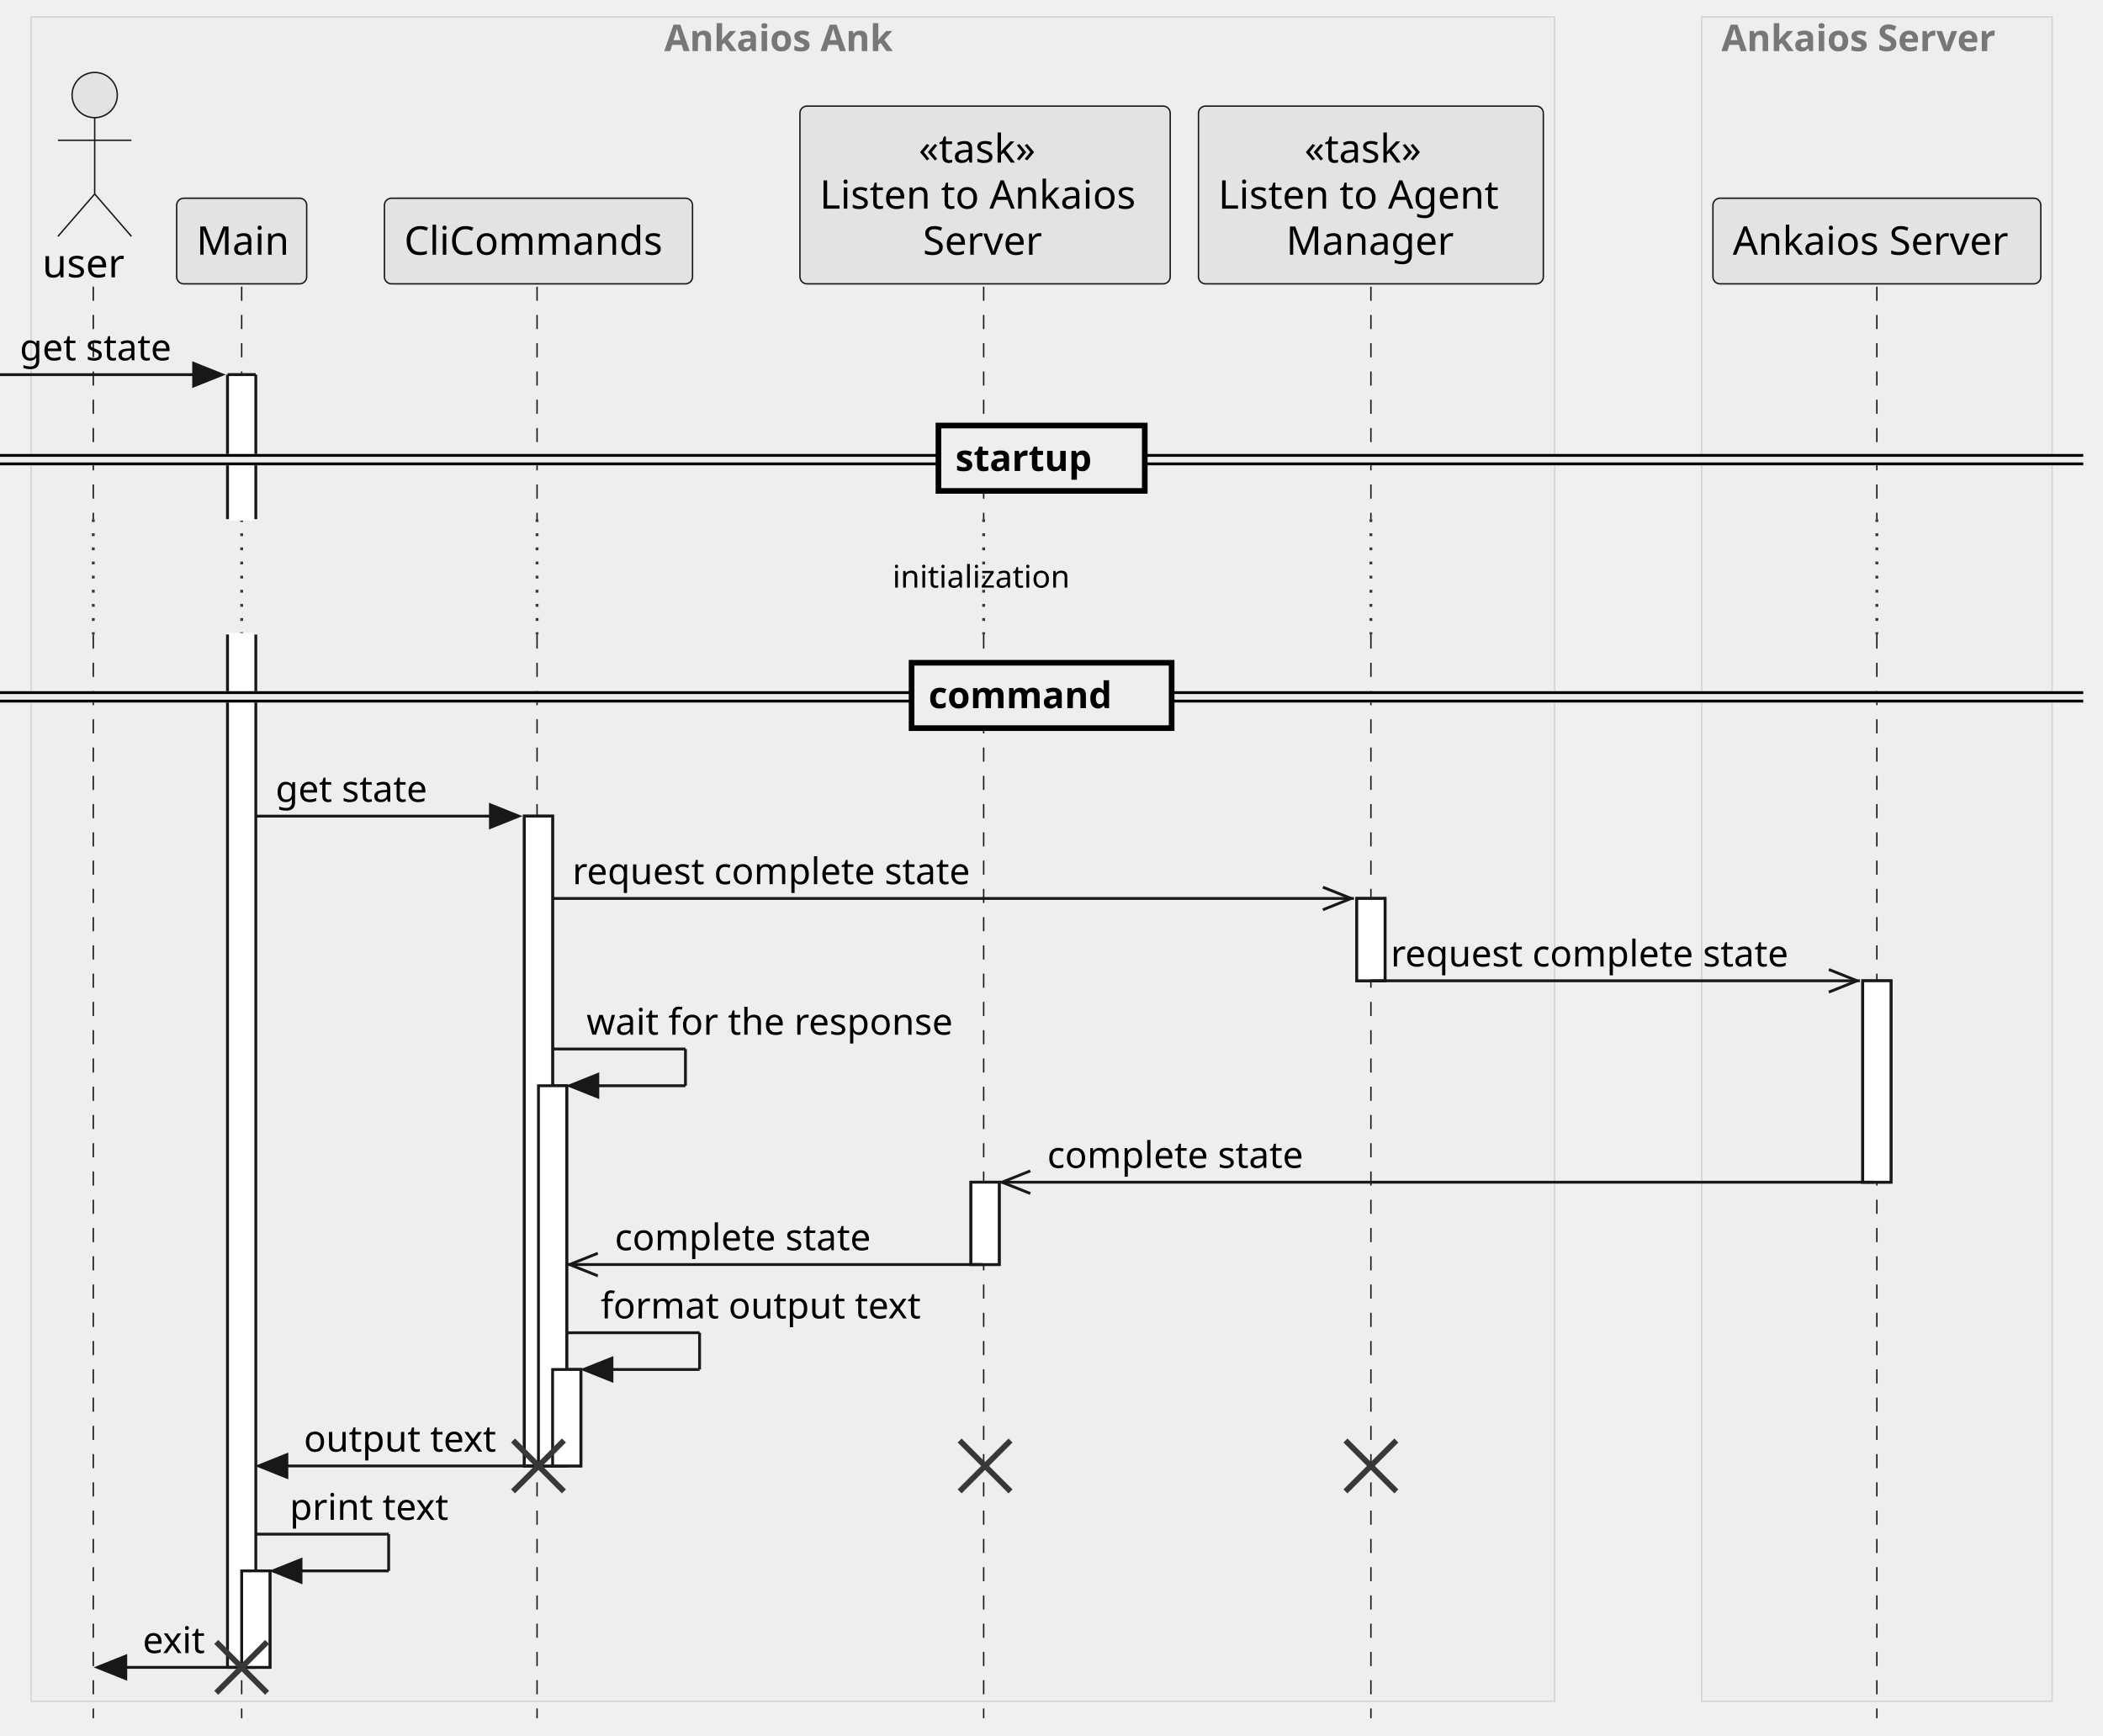
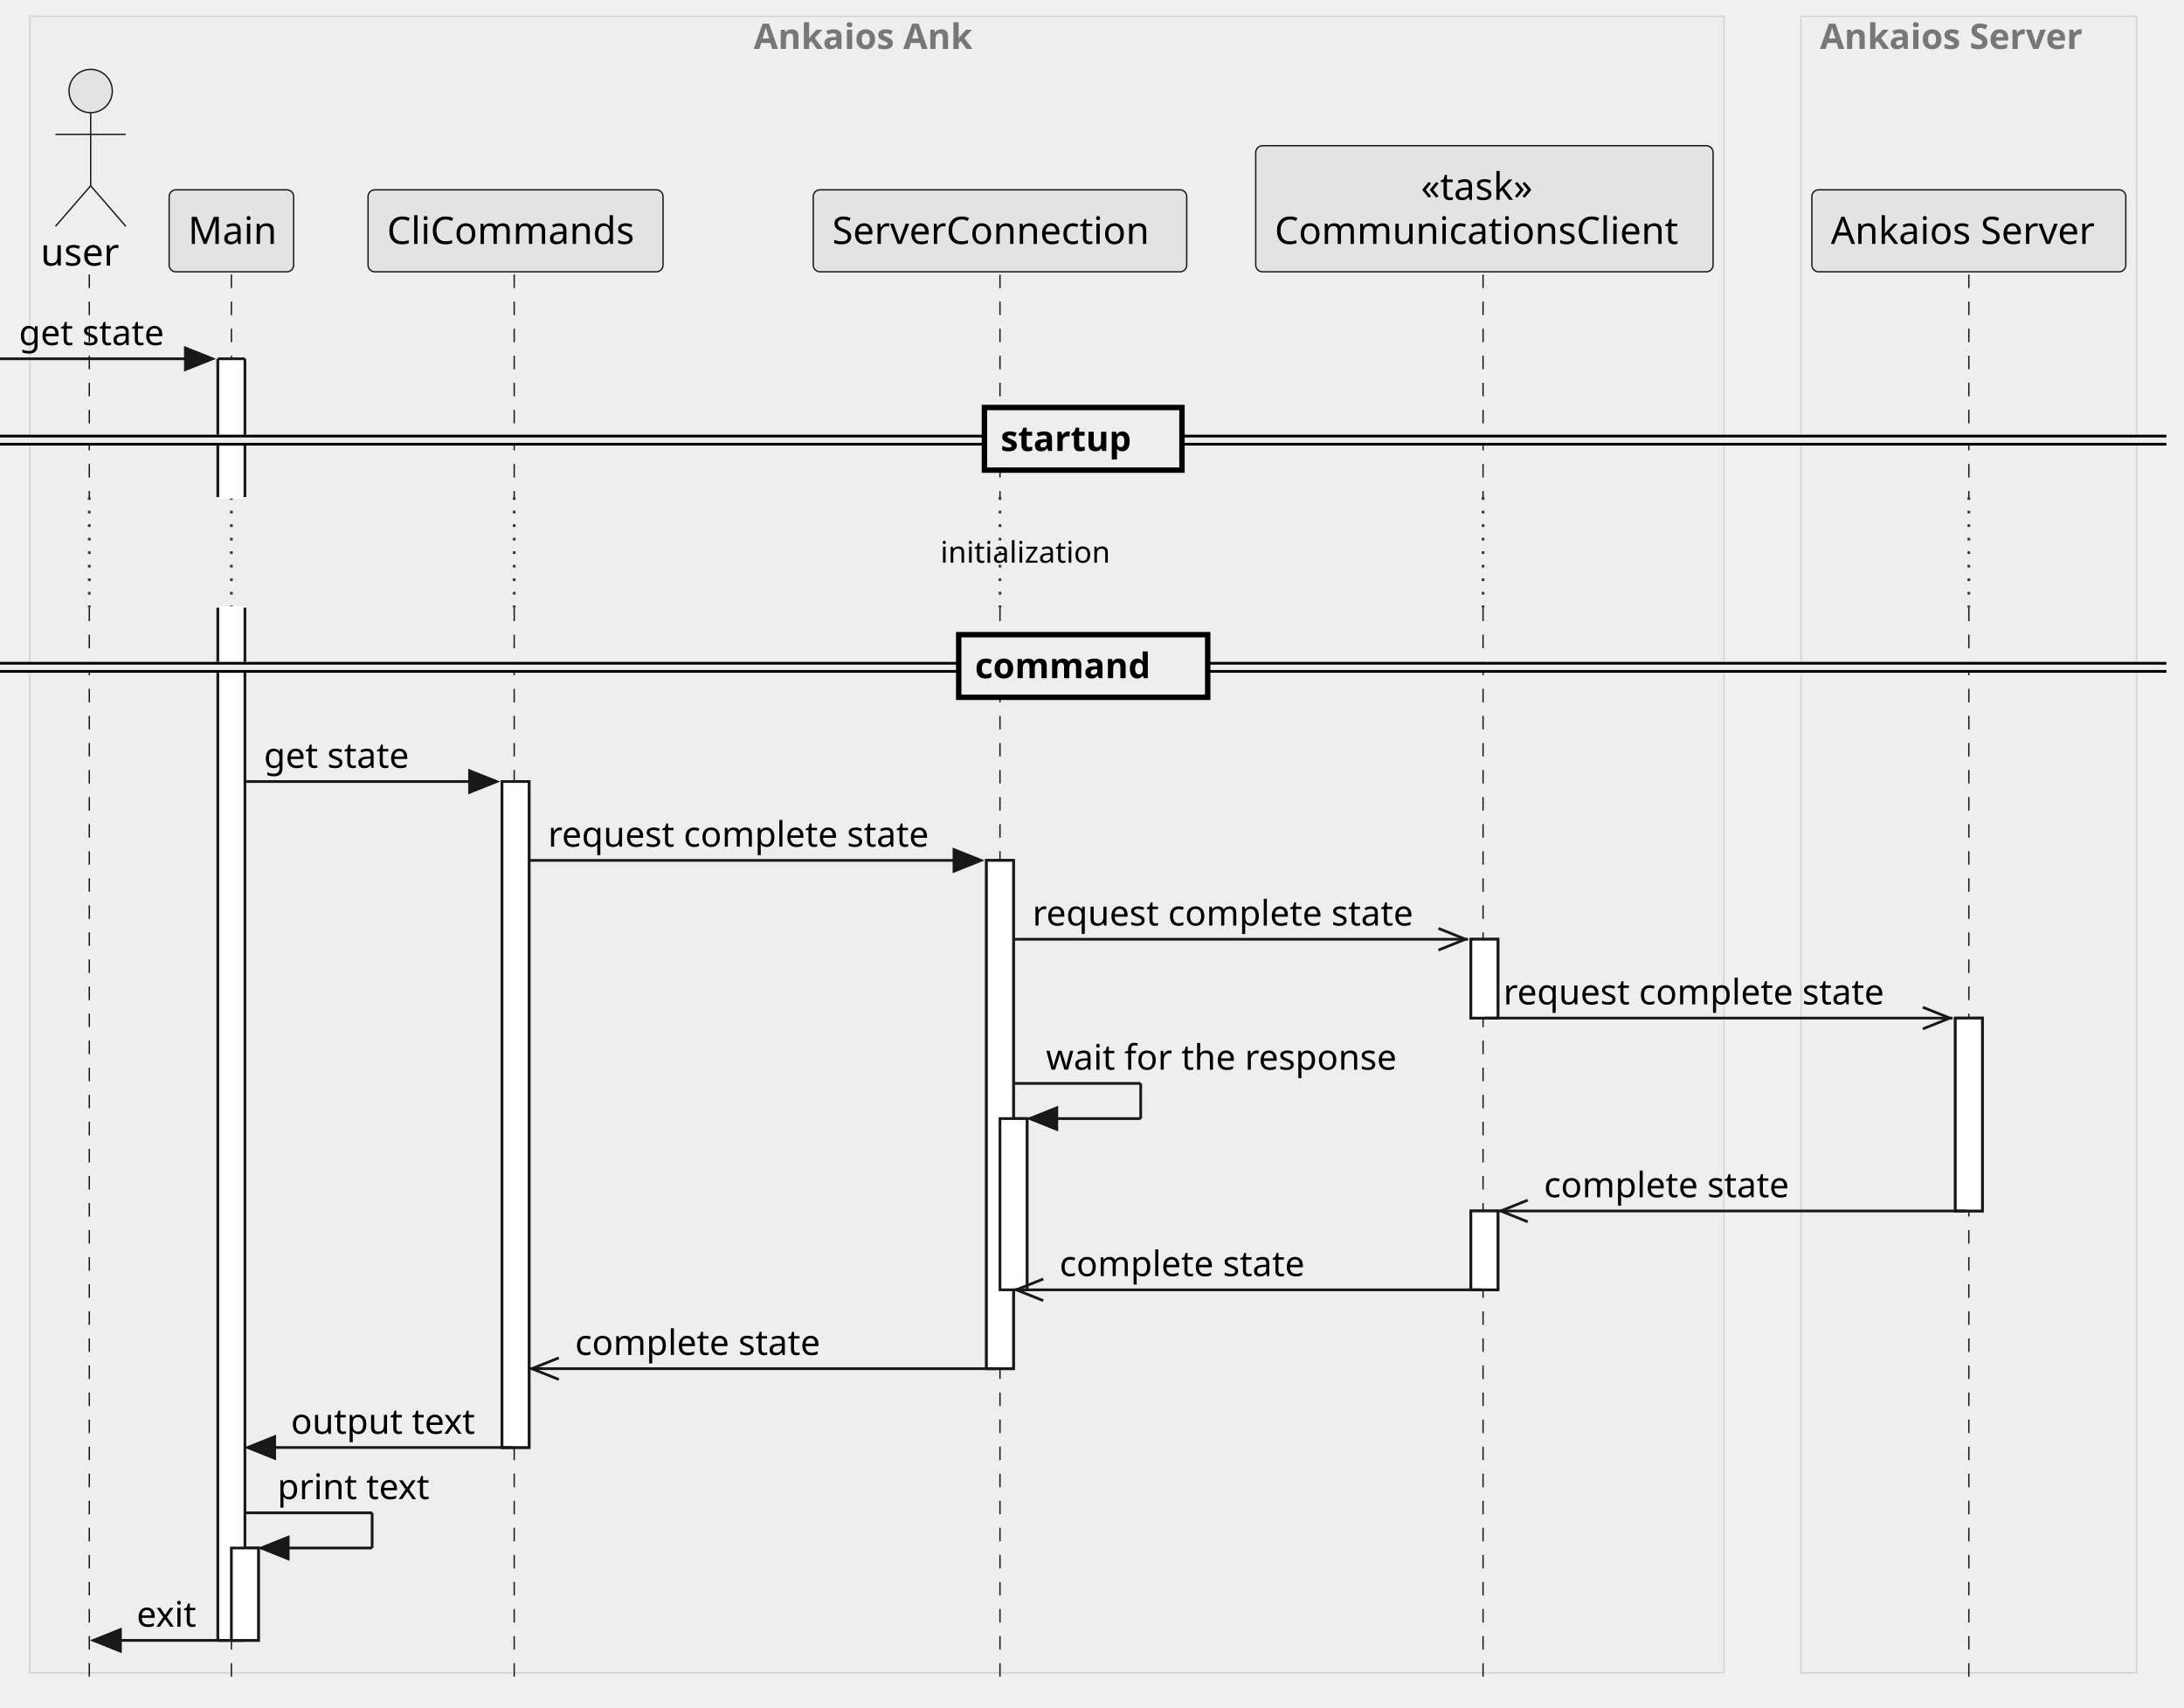
- <svg xmlns="http://www.w3.org/2000/svg" contentStyleType="text/css" height="614px" preserveAspectRatio="none" style="width:744px;height:614px;background:#FFFFFF;" version="1.1" viewBox="0 0 744 614" width="744px" zoomAndPan="magnify">
+ <svg xmlns="http://www.w3.org/2000/svg" contentStyleType="text/css" height="631px" preserveAspectRatio="none" style="width:807px;height:631px;background:#FFFFFF;" version="1.1" viewBox="0 0 807 631" width="807px" zoomAndPan="magnify">
  <defs />
  <g>
-     <rect fill="#EEEEEE" height="595.961" style="stroke:#D3D3D3;stroke-width:0.5;" width="539" x="11" y="6" />
-     <text fill="#777777" font-family="sans-serif" font-size="13" font-weight="bold" lengthAdjust="spacing" textLength="91" x="235" y="18.067">Ankaios Ank</text>
-     <rect fill="#EEEEEE" height="595.961" style="stroke:#D3D3D3;stroke-width:0.5;" width="124" x="602" y="6" />
-     <text fill="#777777" font-family="sans-serif" font-size="13" font-weight="bold" lengthAdjust="spacing" textLength="110" x="609" y="18.067">Ankaios Server</text>
+     <rect fill="#EEEEEE" height="612.094" style="stroke:#D3D3D3;stroke-width:0.5;" width="626" x="11" y="6" />
+     <text fill="#777777" font-family="sans-serif" font-size="13" font-weight="bold" lengthAdjust="spacing" textLength="91" x="278.5" y="18.067">Ankaios Ank</text>
+     <rect fill="#EEEEEE" height="612.094" style="stroke:#D3D3D3;stroke-width:0.5;" width="124" x="665.5" y="6" />
+     <text fill="#777777" font-family="sans-serif" font-size="13" font-weight="bold" lengthAdjust="spacing" textLength="110" x="672.5" y="18.067">Ankaios Server</text>
    <rect fill="#FFFFFF" height="51.133" style="stroke:#FFFFFF;stroke-width:1.0;" width="10" x="80.5" y="132.562" />
    <line style="stroke:#181818;stroke-width:1.0;" x1="80.5" x2="80.5" y1="132.562" y2="183.695" />
    <line style="stroke:#181818;stroke-width:1.0;" x1="90.5" x2="90.5" y1="132.562" y2="183.695" />
    <line style="stroke:#181818;stroke-width:1.0;" x1="80.5" x2="90.5" y1="132.562" y2="132.562" />
-     <rect fill="#FFFFFF" height="365.461" style="stroke:#FFFFFF;stroke-width:1.0;" width="10" x="80.5" y="224.5" />
-     <line style="stroke:#181818;stroke-width:1.0;" x1="80.5" x2="80.5" y1="224.5" y2="589.961" />
-     <line style="stroke:#181818;stroke-width:1.0;" x1="90.5" x2="90.5" y1="224.5" y2="589.961" />
-     <line style="stroke:#181818;stroke-width:1.0;" x1="80.5" x2="90.5" y1="589.961" y2="589.961" />
-     <rect fill="#FFFFFF" height="34.133" style="stroke:#181818;stroke-width:1.0;" width="10" x="85.5" y="555.828" />
-     <rect fill="#FFFFFF" height="229.93" style="stroke:#181818;stroke-width:1.0;" width="10" x="185.5" y="288.766" />
-     <rect fill="#FFFFFF" height="134.531" style="stroke:#181818;stroke-width:1.0;" width="10" x="190.5" y="384.164" />
-     <rect fill="#FFFFFF" height="34.133" style="stroke:#181818;stroke-width:1.0;" width="10" x="195.5" y="484.562" />
-     <rect fill="#FFFFFF" height="29.133" style="stroke:#181818;stroke-width:1.0;" width="10" x="343.5" y="418.297" />
-     <rect fill="#FFFFFF" height="29.133" style="stroke:#181818;stroke-width:1.0;" width="10" x="480" y="317.898" />
-     <rect fill="#FFFFFF" height="71.266" style="stroke:#181818;stroke-width:1.0;" width="10" x="659" y="347.031" />
+     <rect fill="#FFFFFF" height="381.594" style="stroke:#FFFFFF;stroke-width:1.0;" width="10" x="80.5" y="224.5" />
+     <line style="stroke:#181818;stroke-width:1.0;" x1="80.5" x2="80.5" y1="224.5" y2="606.094" />
+     <line style="stroke:#181818;stroke-width:1.0;" x1="90.5" x2="90.5" y1="224.5" y2="606.094" />
+     <line style="stroke:#181818;stroke-width:1.0;" x1="80.5" x2="90.5" y1="606.094" y2="606.094" />
+     <rect fill="#FFFFFF" height="34.133" style="stroke:#181818;stroke-width:1.0;" width="10" x="85.5" y="571.961" />
+     <rect fill="#FFFFFF" height="246.062" style="stroke:#181818;stroke-width:1.0;" width="10" x="185.5" y="288.766" />
+     <rect fill="#FFFFFF" height="187.797" style="stroke:#181818;stroke-width:1.0;" width="10" x="364.5" y="317.898" />
+     <rect fill="#FFFFFF" height="63.266" style="stroke:#181818;stroke-width:1.0;" width="10" x="369.5" y="413.297" />
+     <rect fill="#FFFFFF" height="29.133" style="stroke:#181818;stroke-width:1.0;" width="10" x="543.5" y="347.031" />
+     <rect fill="#FFFFFF" height="29.133" style="stroke:#181818;stroke-width:1.0;" width="10" x="543.5" y="447.43" />
+     <rect fill="#FFFFFF" height="71.266" style="stroke:#181818;stroke-width:1.0;" width="10" x="722.5" y="376.164" />
    <line style="stroke:#181818;stroke-width:0.5;stroke-dasharray:5.0,5.0;" x1="33" x2="33" y1="101.43" y2="183.695" />
    <line style="stroke:#383838;stroke-width:1.0;stroke-dasharray:1.0,4.0;" x1="33" x2="33" y1="183.695" y2="224.5" />
-     <line style="stroke:#181818;stroke-width:0.5;stroke-dasharray:5.0,5.0;" x1="33" x2="33" y1="224.5" y2="607.961" />
+     <line style="stroke:#181818;stroke-width:0.5;stroke-dasharray:5.0,5.0;" x1="33" x2="33" y1="224.5" y2="624.094" />
    <line style="stroke:#181818;stroke-width:0.5;stroke-dasharray:5.0,5.0;" x1="85.5" x2="85.5" y1="101.43" y2="183.695" />
    <line style="stroke:#383838;stroke-width:1.0;stroke-dasharray:1.0,4.0;" x1="85.5" x2="85.5" y1="183.695" y2="224.5" />
-     <line style="stroke:#181818;stroke-width:0.5;stroke-dasharray:5.0,5.0;" x1="85.5" x2="85.5" y1="224.5" y2="607.961" />
+     <line style="stroke:#181818;stroke-width:0.5;stroke-dasharray:5.0,5.0;" x1="85.5" x2="85.5" y1="224.5" y2="624.094" />
    <line style="stroke:#181818;stroke-width:0.5;stroke-dasharray:5.0,5.0;" x1="190" x2="190" y1="101.43" y2="183.695" />
    <line style="stroke:#383838;stroke-width:1.0;stroke-dasharray:1.0,4.0;" x1="190" x2="190" y1="183.695" y2="224.5" />
-     <line style="stroke:#181818;stroke-width:0.5;stroke-dasharray:5.0,5.0;" x1="190" x2="190" y1="224.5" y2="607.961" />
-     <line style="stroke:#181818;stroke-width:0.5;stroke-dasharray:5.0,5.0;" x1="348" x2="348" y1="101.43" y2="183.695" />
-     <line style="stroke:#383838;stroke-width:1.0;stroke-dasharray:1.0,4.0;" x1="348" x2="348" y1="183.695" y2="224.5" />
-     <line style="stroke:#181818;stroke-width:0.5;stroke-dasharray:5.0,5.0;" x1="348" x2="348" y1="224.5" y2="607.961" />
-     <line style="stroke:#181818;stroke-width:0.5;stroke-dasharray:5.0,5.0;" x1="485" x2="485" y1="101.43" y2="183.695" />
-     <line style="stroke:#383838;stroke-width:1.0;stroke-dasharray:1.0,4.0;" x1="485" x2="485" y1="183.695" y2="224.5" />
-     <line style="stroke:#181818;stroke-width:0.5;stroke-dasharray:5.0,5.0;" x1="485" x2="485" y1="224.5" y2="607.961" />
-     <line style="stroke:#181818;stroke-width:0.5;stroke-dasharray:5.0,5.0;" x1="664" x2="664" y1="101.43" y2="183.695" />
-     <line style="stroke:#383838;stroke-width:1.0;stroke-dasharray:1.0,4.0;" x1="664" x2="664" y1="183.695" y2="224.5" />
-     <line style="stroke:#181818;stroke-width:0.5;stroke-dasharray:5.0,5.0;" x1="664" x2="664" y1="224.5" y2="607.961" />
+     <line style="stroke:#181818;stroke-width:0.5;stroke-dasharray:5.0,5.0;" x1="190" x2="190" y1="224.5" y2="624.094" />
+     <line style="stroke:#181818;stroke-width:0.5;stroke-dasharray:5.0,5.0;" x1="369.5" x2="369.5" y1="101.43" y2="183.695" />
+     <line style="stroke:#383838;stroke-width:1.0;stroke-dasharray:1.0,4.0;" x1="369.5" x2="369.5" y1="183.695" y2="224.5" />
+     <line style="stroke:#181818;stroke-width:0.5;stroke-dasharray:5.0,5.0;" x1="369.5" x2="369.5" y1="224.5" y2="624.094" />
+     <line style="stroke:#181818;stroke-width:0.5;stroke-dasharray:5.0,5.0;" x1="548" x2="548" y1="101.43" y2="183.695" />
+     <line style="stroke:#383838;stroke-width:1.0;stroke-dasharray:1.0,4.0;" x1="548" x2="548" y1="183.695" y2="224.5" />
+     <line style="stroke:#181818;stroke-width:0.5;stroke-dasharray:5.0,5.0;" x1="548" x2="548" y1="224.5" y2="624.094" />
+     <line style="stroke:#181818;stroke-width:0.5;stroke-dasharray:5.0,5.0;" x1="727.5" x2="727.5" y1="101.43" y2="183.695" />
+     <line style="stroke:#383838;stroke-width:1.0;stroke-dasharray:1.0,4.0;" x1="727.5" x2="727.5" y1="183.695" y2="224.5" />
+     <line style="stroke:#181818;stroke-width:0.5;stroke-dasharray:5.0,5.0;" x1="727.5" x2="727.5" y1="224.5" y2="624.094" />
    <text fill="#000000" font-family="sans-serif" font-size="14" lengthAdjust="spacing" textLength="31" x="15" y="98.128">user</text>
    <ellipse cx="33.5" cy="33.633" fill="#E3E3E3" rx="8" ry="8" style="stroke:#181818;stroke-width:0.5;" />
    <path d="M33.5,41.633 L33.5,68.633 M20.5,49.633 L46.5,49.633 M33.5,68.633 L20.5,83.633 M33.5,68.633 L46.5,83.633 " fill="none" style="stroke:#181818;stroke-width:0.5;" />
    <rect fill="#E3E3E3" height="30.297" rx="2.5" ry="2.5" style="stroke:#181818;stroke-width:0.5;" width="46" x="62.5" y="70.133" />
    <text fill="#000000" font-family="sans-serif" font-size="14" lengthAdjust="spacing" textLength="32" x="69.5" y="90.128">Main</text>
    <rect fill="#E3E3E3" height="30.297" rx="2.5" ry="2.5" style="stroke:#181818;stroke-width:0.5;" width="109" x="136" y="70.133" />
    <text fill="#000000" font-family="sans-serif" font-size="14" lengthAdjust="spacing" textLength="95" x="143" y="90.128">CliCommands</text>
-     <rect fill="#E3E3E3" height="62.891" rx="2.5" ry="2.5" style="stroke:#181818;stroke-width:0.5;" width="131" x="283" y="37.539" />
-     <text fill="#000000" font-family="sans-serif" font-size="14" lengthAdjust="spacing" textLength="47" x="325" y="57.534">«task»</text>
-     <text fill="#000000" font-family="sans-serif" font-size="14" lengthAdjust="spacing" textLength="117" x="290" y="73.831">Listen to Ankaios</text>
-     <text fill="#000000" font-family="sans-serif" font-size="14" lengthAdjust="spacing" textLength="44" x="326.5" y="90.128">Server</text>
-     <rect fill="#E3E3E3" height="62.891" rx="2.5" ry="2.5" style="stroke:#181818;stroke-width:0.5;" width="122" x="424" y="37.539" />
-     <text fill="#000000" font-family="sans-serif" font-size="14" lengthAdjust="spacing" textLength="47" x="461.5" y="57.534">«task»</text>
-     <text fill="#000000" font-family="sans-serif" font-size="14" lengthAdjust="spacing" textLength="104" x="431" y="73.831">Listen to Agent</text>
-     <text fill="#000000" font-family="sans-serif" font-size="14" lengthAdjust="spacing" textLength="60" x="455" y="90.128">Manager</text>
-     <rect fill="#E3E3E3" height="30.297" rx="2.5" ry="2.5" style="stroke:#181818;stroke-width:0.5;" width="116" x="606" y="70.133" />
-     <text fill="#000000" font-family="sans-serif" font-size="14" lengthAdjust="spacing" textLength="102" x="613" y="90.128">Ankaios Server</text>
+     <rect fill="#E3E3E3" height="30.297" rx="2.5" ry="2.5" style="stroke:#181818;stroke-width:0.5;" width="138" x="300.5" y="70.133" />
+     <text fill="#000000" font-family="sans-serif" font-size="14" lengthAdjust="spacing" textLength="124" x="307.5" y="90.128">ServerConnection</text>
+     <rect fill="#E3E3E3" height="46.594" rx="2.5" ry="2.5" style="stroke:#181818;stroke-width:0.5;" width="169" x="464" y="53.836" />
+     <text fill="#000000" font-family="sans-serif" font-size="14" lengthAdjust="spacing" textLength="47" x="525" y="73.831">«task»</text>
+     <text fill="#000000" font-family="sans-serif" font-size="14" lengthAdjust="spacing" textLength="155" x="471" y="90.128">CommunicationsClient</text>
+     <rect fill="#E3E3E3" height="30.297" rx="2.5" ry="2.5" style="stroke:#181818;stroke-width:0.5;" width="116" x="669.5" y="70.133" />
+     <text fill="#000000" font-family="sans-serif" font-size="14" lengthAdjust="spacing" textLength="102" x="676.5" y="90.128">Ankaios Server</text>
    <rect fill="#FFFFFF" height="51.133" style="stroke:#FFFFFF;stroke-width:1.0;" width="10" x="80.5" y="132.562" />
    <line style="stroke:#181818;stroke-width:1.0;" x1="80.5" x2="80.5" y1="132.562" y2="183.695" />
    <line style="stroke:#181818;stroke-width:1.0;" x1="90.5" x2="90.5" y1="132.562" y2="183.695" />
    <line style="stroke:#181818;stroke-width:1.0;" x1="80.5" x2="90.5" y1="132.562" y2="132.562" />
-     <rect fill="#FFFFFF" height="365.461" style="stroke:#FFFFFF;stroke-width:1.0;" width="10" x="80.5" y="224.5" />
-     <line style="stroke:#181818;stroke-width:1.0;" x1="80.5" x2="80.5" y1="224.5" y2="589.961" />
-     <line style="stroke:#181818;stroke-width:1.0;" x1="90.5" x2="90.5" y1="224.5" y2="589.961" />
-     <line style="stroke:#181818;stroke-width:1.0;" x1="80.5" x2="90.5" y1="589.961" y2="589.961" />
-     <rect fill="#FFFFFF" height="34.133" style="stroke:#181818;stroke-width:1.0;" width="10" x="85.5" y="555.828" />
-     <rect fill="#FFFFFF" height="229.93" style="stroke:#181818;stroke-width:1.0;" width="10" x="185.5" y="288.766" />
-     <rect fill="#FFFFFF" height="134.531" style="stroke:#181818;stroke-width:1.0;" width="10" x="190.5" y="384.164" />
-     <rect fill="#FFFFFF" height="34.133" style="stroke:#181818;stroke-width:1.0;" width="10" x="195.5" y="484.562" />
-     <rect fill="#FFFFFF" height="29.133" style="stroke:#181818;stroke-width:1.0;" width="10" x="343.5" y="418.297" />
-     <rect fill="#FFFFFF" height="29.133" style="stroke:#181818;stroke-width:1.0;" width="10" x="480" y="317.898" />
-     <rect fill="#FFFFFF" height="71.266" style="stroke:#181818;stroke-width:1.0;" width="10" x="659" y="347.031" />
+     <rect fill="#FFFFFF" height="381.594" style="stroke:#FFFFFF;stroke-width:1.0;" width="10" x="80.5" y="224.5" />
+     <line style="stroke:#181818;stroke-width:1.0;" x1="80.5" x2="80.5" y1="224.5" y2="606.094" />
+     <line style="stroke:#181818;stroke-width:1.0;" x1="90.5" x2="90.5" y1="224.5" y2="606.094" />
+     <line style="stroke:#181818;stroke-width:1.0;" x1="80.5" x2="90.5" y1="606.094" y2="606.094" />
+     <rect fill="#FFFFFF" height="34.133" style="stroke:#181818;stroke-width:1.0;" width="10" x="85.5" y="571.961" />
+     <rect fill="#FFFFFF" height="246.062" style="stroke:#181818;stroke-width:1.0;" width="10" x="185.5" y="288.766" />
+     <rect fill="#FFFFFF" height="187.797" style="stroke:#181818;stroke-width:1.0;" width="10" x="364.5" y="317.898" />
+     <rect fill="#FFFFFF" height="63.266" style="stroke:#181818;stroke-width:1.0;" width="10" x="369.5" y="413.297" />
+     <rect fill="#FFFFFF" height="29.133" style="stroke:#181818;stroke-width:1.0;" width="10" x="543.5" y="347.031" />
+     <rect fill="#FFFFFF" height="29.133" style="stroke:#181818;stroke-width:1.0;" width="10" x="543.5" y="447.43" />
+     <rect fill="#FFFFFF" height="71.266" style="stroke:#181818;stroke-width:1.0;" width="10" x="722.5" y="376.164" />
    <polygon fill="#181818" points="68.5,128.562,78.5,132.562,68.5,136.562" style="stroke:#181818;stroke-width:1.0;" />
    <line style="stroke:#181818;stroke-width:1.0;" x1="0" x2="74.5" y1="132.562" y2="132.562" />
    <text fill="#000000" font-family="sans-serif" font-size="13" lengthAdjust="spacing" textLength="58" x="7" y="127.497">get state</text>
-     <rect fill="#EEEEEE" height="3" style="stroke:#EEEEEE;stroke-width:1.0;" width="737" x="0" y="161.129" />
-     <line style="stroke:#000000;stroke-width:1.0;" x1="0" x2="737" y1="161.129" y2="161.129" />
-     <line style="stroke:#000000;stroke-width:1.0;" x1="0" x2="737" y1="164.129" y2="164.129" />
-     <rect fill="#EEEEEE" height="23.133" style="stroke:#000000;stroke-width:2.0;" width="73" x="332" y="150.562" />
-     <text fill="#000000" font-family="sans-serif" font-size="13" font-weight="bold" lengthAdjust="spacing" textLength="54" x="338" y="166.629">startup</text>
-     <text fill="#000000" font-family="sans-serif" font-size="11" lengthAdjust="spacing" textLength="66" x="315.75" y="207.906">initialization</text>
-     <rect fill="#EEEEEE" height="3" style="stroke:#EEEEEE;stroke-width:1.0;" width="737" x="0" y="245.066" />
-     <line style="stroke:#000000;stroke-width:1.0;" x1="0" x2="737" y1="245.066" y2="245.066" />
-     <line style="stroke:#000000;stroke-width:1.0;" x1="0" x2="737" y1="248.066" y2="248.066" />
-     <rect fill="#EEEEEE" height="23.133" style="stroke:#000000;stroke-width:2.0;" width="92" x="322.5" y="234.5" />
-     <text fill="#000000" font-family="sans-serif" font-size="13" font-weight="bold" lengthAdjust="spacing" textLength="73" x="328.5" y="250.567">command</text>
+     <rect fill="#EEEEEE" height="3" style="stroke:#EEEEEE;stroke-width:1.0;" width="800.5" x="0" y="161.129" />
+     <line style="stroke:#000000;stroke-width:1.0;" x1="0" x2="800.5" y1="161.129" y2="161.129" />
+     <line style="stroke:#000000;stroke-width:1.0;" x1="0" x2="800.5" y1="164.129" y2="164.129" />
+     <rect fill="#EEEEEE" height="23.133" style="stroke:#000000;stroke-width:2.0;" width="73" x="363.75" y="150.562" />
+     <text fill="#000000" font-family="sans-serif" font-size="13" font-weight="bold" lengthAdjust="spacing" textLength="54" x="369.75" y="166.629">startup</text>
+     <text fill="#000000" font-family="sans-serif" font-size="11" lengthAdjust="spacing" textLength="66" x="347.5" y="207.906">initialization</text>
+     <rect fill="#EEEEEE" height="3" style="stroke:#EEEEEE;stroke-width:1.0;" width="800.5" x="0" y="245.066" />
+     <line style="stroke:#000000;stroke-width:1.0;" x1="0" x2="800.5" y1="245.066" y2="245.066" />
+     <line style="stroke:#000000;stroke-width:1.0;" x1="0" x2="800.5" y1="248.066" y2="248.066" />
+     <rect fill="#EEEEEE" height="23.133" style="stroke:#000000;stroke-width:2.0;" width="92" x="354.25" y="234.5" />
+     <text fill="#000000" font-family="sans-serif" font-size="13" font-weight="bold" lengthAdjust="spacing" textLength="73" x="360.25" y="250.567">command</text>
    <polygon fill="#181818" points="173.5,284.766,183.5,288.766,173.5,292.766" style="stroke:#181818;stroke-width:1.0;" />
    <line style="stroke:#181818;stroke-width:1.0;" x1="90.5" x2="179.5" y1="288.766" y2="288.766" />
    <text fill="#000000" font-family="sans-serif" font-size="13" lengthAdjust="spacing" textLength="58" x="97.5" y="283.7">get state</text>
-     <line style="stroke:#181818;stroke-width:1.0;" x1="478" x2="468" y1="317.898" y2="313.898" />
-     <line style="stroke:#181818;stroke-width:1.0;" x1="478" x2="468" y1="317.898" y2="321.898" />
-     <line style="stroke:#181818;stroke-width:1.0;" x1="195.5" x2="479" y1="317.898" y2="317.898" />
+     <polygon fill="#181818" points="352.5,313.898,362.5,317.898,352.5,321.898" style="stroke:#181818;stroke-width:1.0;" />
+     <line style="stroke:#181818;stroke-width:1.0;" x1="195.5" x2="358.5" y1="317.898" y2="317.898" />
    <text fill="#000000" font-family="sans-serif" font-size="13" lengthAdjust="spacing" textLength="150" x="202.5" y="312.832">request complete state</text>
-     <line style="stroke:#181818;stroke-width:1.0;" x1="657" x2="647" y1="347.031" y2="343.031" />
-     <line style="stroke:#181818;stroke-width:1.0;" x1="657" x2="647" y1="347.031" y2="351.031" />
-     <line style="stroke:#181818;stroke-width:1.0;" x1="485" x2="658" y1="347.031" y2="347.031" />
-     <text fill="#000000" font-family="sans-serif" font-size="13" lengthAdjust="spacing" textLength="150" x="492" y="341.965">request complete state</text>
-     <line style="stroke:#181818;stroke-width:1.0;" x1="195.5" x2="242.5" y1="371.164" y2="371.164" />
-     <line style="stroke:#181818;stroke-width:1.0;" x1="242.5" x2="242.5" y1="371.164" y2="384.164" />
-     <line style="stroke:#181818;stroke-width:1.0;" x1="201.5" x2="242.5" y1="384.164" y2="384.164" />
-     <polygon fill="#181818" points="211.5,380.164,201.5,384.164,211.5,388.164" style="stroke:#181818;stroke-width:1.0;" />
-     <text fill="#000000" font-family="sans-serif" font-size="13" lengthAdjust="spacing" textLength="134" x="207.5" y="366.098">wait for the response</text>
-     <line style="stroke:#181818;stroke-width:1.0;" x1="354.5" x2="364.5" y1="418.297" y2="414.297" />
-     <line style="stroke:#181818;stroke-width:1.0;" x1="354.5" x2="364.5" y1="418.297" y2="422.297" />
-     <line style="stroke:#181818;stroke-width:1.0;" x1="353.5" x2="663" y1="418.297" y2="418.297" />
-     <text fill="#000000" font-family="sans-serif" font-size="13" lengthAdjust="spacing" textLength="97" x="370.5" y="413.231">complete state</text>
-     <line style="stroke:#181818;stroke-width:1.0;" x1="201.5" x2="211.5" y1="447.43" y2="443.43" />
-     <line style="stroke:#181818;stroke-width:1.0;" x1="201.5" x2="211.5" y1="447.43" y2="451.43" />
-     <line style="stroke:#181818;stroke-width:1.0;" x1="200.5" x2="347.5" y1="447.43" y2="447.43" />
-     <text fill="#000000" font-family="sans-serif" font-size="13" lengthAdjust="spacing" textLength="97" x="217.5" y="442.364">complete state</text>
-     <line style="stroke:#181818;stroke-width:1.0;" x1="200.5" x2="247.5" y1="471.562" y2="471.562" />
-     <line style="stroke:#181818;stroke-width:1.0;" x1="247.5" x2="247.5" y1="471.562" y2="484.562" />
-     <line style="stroke:#181818;stroke-width:1.0;" x1="206.5" x2="247.5" y1="484.562" y2="484.562" />
-     <polygon fill="#181818" points="216.5,480.562,206.5,484.562,216.5,488.562" style="stroke:#181818;stroke-width:1.0;" />
-     <text fill="#000000" font-family="sans-serif" font-size="13" lengthAdjust="spacing" textLength="118" x="212.5" y="466.497">format output text</text>
-     <polygon fill="#181818" points="101.5,514.695,91.5,518.695,101.5,522.695" style="stroke:#181818;stroke-width:1.0;" />
-     <line style="stroke:#181818;stroke-width:1.0;" x1="95.5" x2="189.5" y1="518.695" y2="518.695" />
-     <text fill="#000000" font-family="sans-serif" font-size="13" lengthAdjust="spacing" textLength="71" x="107.5" y="513.629">output text</text>
-     <line style="stroke:#383838;stroke-width:2.0;" x1="181.5" x2="199.5" y1="509.695" y2="527.695" />
-     <line style="stroke:#383838;stroke-width:2.0;" x1="181.5" x2="199.5" y1="527.695" y2="509.695" />
-     <line style="stroke:#383838;stroke-width:2.0;" x1="476" x2="494" y1="509.695" y2="527.695" />
-     <line style="stroke:#383838;stroke-width:2.0;" x1="476" x2="494" y1="527.695" y2="509.695" />
-     <line style="stroke:#383838;stroke-width:2.0;" x1="339.5" x2="357.5" y1="509.695" y2="527.695" />
-     <line style="stroke:#383838;stroke-width:2.0;" x1="339.5" x2="357.5" y1="527.695" y2="509.695" />
-     <line style="stroke:#181818;stroke-width:1.0;" x1="90.5" x2="137.5" y1="542.828" y2="542.828" />
-     <line style="stroke:#181818;stroke-width:1.0;" x1="137.5" x2="137.5" y1="542.828" y2="555.828" />
-     <line style="stroke:#181818;stroke-width:1.0;" x1="96.5" x2="137.5" y1="555.828" y2="555.828" />
-     <polygon fill="#181818" points="106.5,551.828,96.5,555.828,106.5,559.828" style="stroke:#181818;stroke-width:1.0;" />
-     <text fill="#000000" font-family="sans-serif" font-size="13" lengthAdjust="spacing" textLength="58" x="102.5" y="537.762">print text</text>
-     <polygon fill="#181818" points="44.5,585.961,34.5,589.961,44.5,593.961" style="stroke:#181818;stroke-width:1.0;" />
-     <line style="stroke:#181818;stroke-width:1.0;" x1="38.5" x2="84.5" y1="589.961" y2="589.961" />
-     <text fill="#000000" font-family="sans-serif" font-size="13" lengthAdjust="spacing" textLength="23" x="50.5" y="584.895">exit</text>
-     <line style="stroke:#383838;stroke-width:2.0;" x1="76.5" x2="94.5" y1="580.961" y2="598.961" />
-     <line style="stroke:#383838;stroke-width:2.0;" x1="76.5" x2="94.5" y1="598.961" y2="580.961" />
+     <line style="stroke:#181818;stroke-width:1.0;" x1="541.5" x2="531.5" y1="347.031" y2="343.031" />
+     <line style="stroke:#181818;stroke-width:1.0;" x1="541.5" x2="531.5" y1="347.031" y2="351.031" />
+     <line style="stroke:#181818;stroke-width:1.0;" x1="374.5" x2="542.5" y1="347.031" y2="347.031" />
+     <text fill="#000000" font-family="sans-serif" font-size="13" lengthAdjust="spacing" textLength="150" x="381.5" y="341.965">request complete state</text>
+     <line style="stroke:#181818;stroke-width:1.0;" x1="720.5" x2="710.5" y1="376.164" y2="372.164" />
+     <line style="stroke:#181818;stroke-width:1.0;" x1="720.5" x2="710.5" y1="376.164" y2="380.164" />
+     <line style="stroke:#181818;stroke-width:1.0;" x1="548.5" x2="721.5" y1="376.164" y2="376.164" />
+     <text fill="#000000" font-family="sans-serif" font-size="13" lengthAdjust="spacing" textLength="150" x="555.5" y="371.098">request complete state</text>
+     <line style="stroke:#181818;stroke-width:1.0;" x1="374.5" x2="421.5" y1="400.297" y2="400.297" />
+     <line style="stroke:#181818;stroke-width:1.0;" x1="421.5" x2="421.5" y1="400.297" y2="413.297" />
+     <line style="stroke:#181818;stroke-width:1.0;" x1="380.5" x2="421.5" y1="413.297" y2="413.297" />
+     <polygon fill="#181818" points="390.5,409.297,380.5,413.297,390.5,417.297" style="stroke:#181818;stroke-width:1.0;" />
+     <text fill="#000000" font-family="sans-serif" font-size="13" lengthAdjust="spacing" textLength="134" x="386.5" y="395.231">wait for the response</text>
+     <line style="stroke:#181818;stroke-width:1.0;" x1="554.5" x2="564.5" y1="447.43" y2="443.43" />
+     <line style="stroke:#181818;stroke-width:1.0;" x1="554.5" x2="564.5" y1="447.43" y2="451.43" />
+     <line style="stroke:#181818;stroke-width:1.0;" x1="553.5" x2="726.5" y1="447.43" y2="447.43" />
+     <text fill="#000000" font-family="sans-serif" font-size="13" lengthAdjust="spacing" textLength="97" x="570.5" y="442.364">complete state</text>
+     <line style="stroke:#181818;stroke-width:1.0;" x1="375.5" x2="385.5" y1="476.562" y2="472.562" />
+     <line style="stroke:#181818;stroke-width:1.0;" x1="375.5" x2="385.5" y1="476.562" y2="480.562" />
+     <line style="stroke:#181818;stroke-width:1.0;" x1="374.5" x2="547.5" y1="476.562" y2="476.562" />
+     <text fill="#000000" font-family="sans-serif" font-size="13" lengthAdjust="spacing" textLength="97" x="391.5" y="471.497">complete state</text>
+     <line style="stroke:#181818;stroke-width:1.0;" x1="196.5" x2="206.5" y1="505.695" y2="501.695" />
+     <line style="stroke:#181818;stroke-width:1.0;" x1="196.5" x2="206.5" y1="505.695" y2="509.695" />
+     <line style="stroke:#181818;stroke-width:1.0;" x1="195.5" x2="368.5" y1="505.695" y2="505.695" />
+     <text fill="#000000" font-family="sans-serif" font-size="13" lengthAdjust="spacing" textLength="97" x="212.5" y="500.629">complete state</text>
+     <polygon fill="#181818" points="101.5,530.828,91.5,534.828,101.5,538.828" style="stroke:#181818;stroke-width:1.0;" />
+     <line style="stroke:#181818;stroke-width:1.0;" x1="95.5" x2="189.5" y1="534.828" y2="534.828" />
+     <text fill="#000000" font-family="sans-serif" font-size="13" lengthAdjust="spacing" textLength="71" x="107.5" y="529.762">output text</text>
+     <line style="stroke:#181818;stroke-width:1.0;" x1="90.5" x2="137.5" y1="558.961" y2="558.961" />
+     <line style="stroke:#181818;stroke-width:1.0;" x1="137.5" x2="137.5" y1="558.961" y2="571.961" />
+     <line style="stroke:#181818;stroke-width:1.0;" x1="96.5" x2="137.5" y1="571.961" y2="571.961" />
+     <polygon fill="#181818" points="106.5,567.961,96.5,571.961,106.5,575.961" style="stroke:#181818;stroke-width:1.0;" />
+     <text fill="#000000" font-family="sans-serif" font-size="13" lengthAdjust="spacing" textLength="58" x="102.5" y="553.895">print text</text>
+     <polygon fill="#181818" points="44.5,602.094,34.5,606.094,44.5,610.094" style="stroke:#181818;stroke-width:1.0;" />
+     <line style="stroke:#181818;stroke-width:1.0;" x1="38.5" x2="84.5" y1="606.094" y2="606.094" />
+     <text fill="#000000" font-family="sans-serif" font-size="13" lengthAdjust="spacing" textLength="23" x="50.5" y="601.028">exit</text>
  </g>
</svg>
